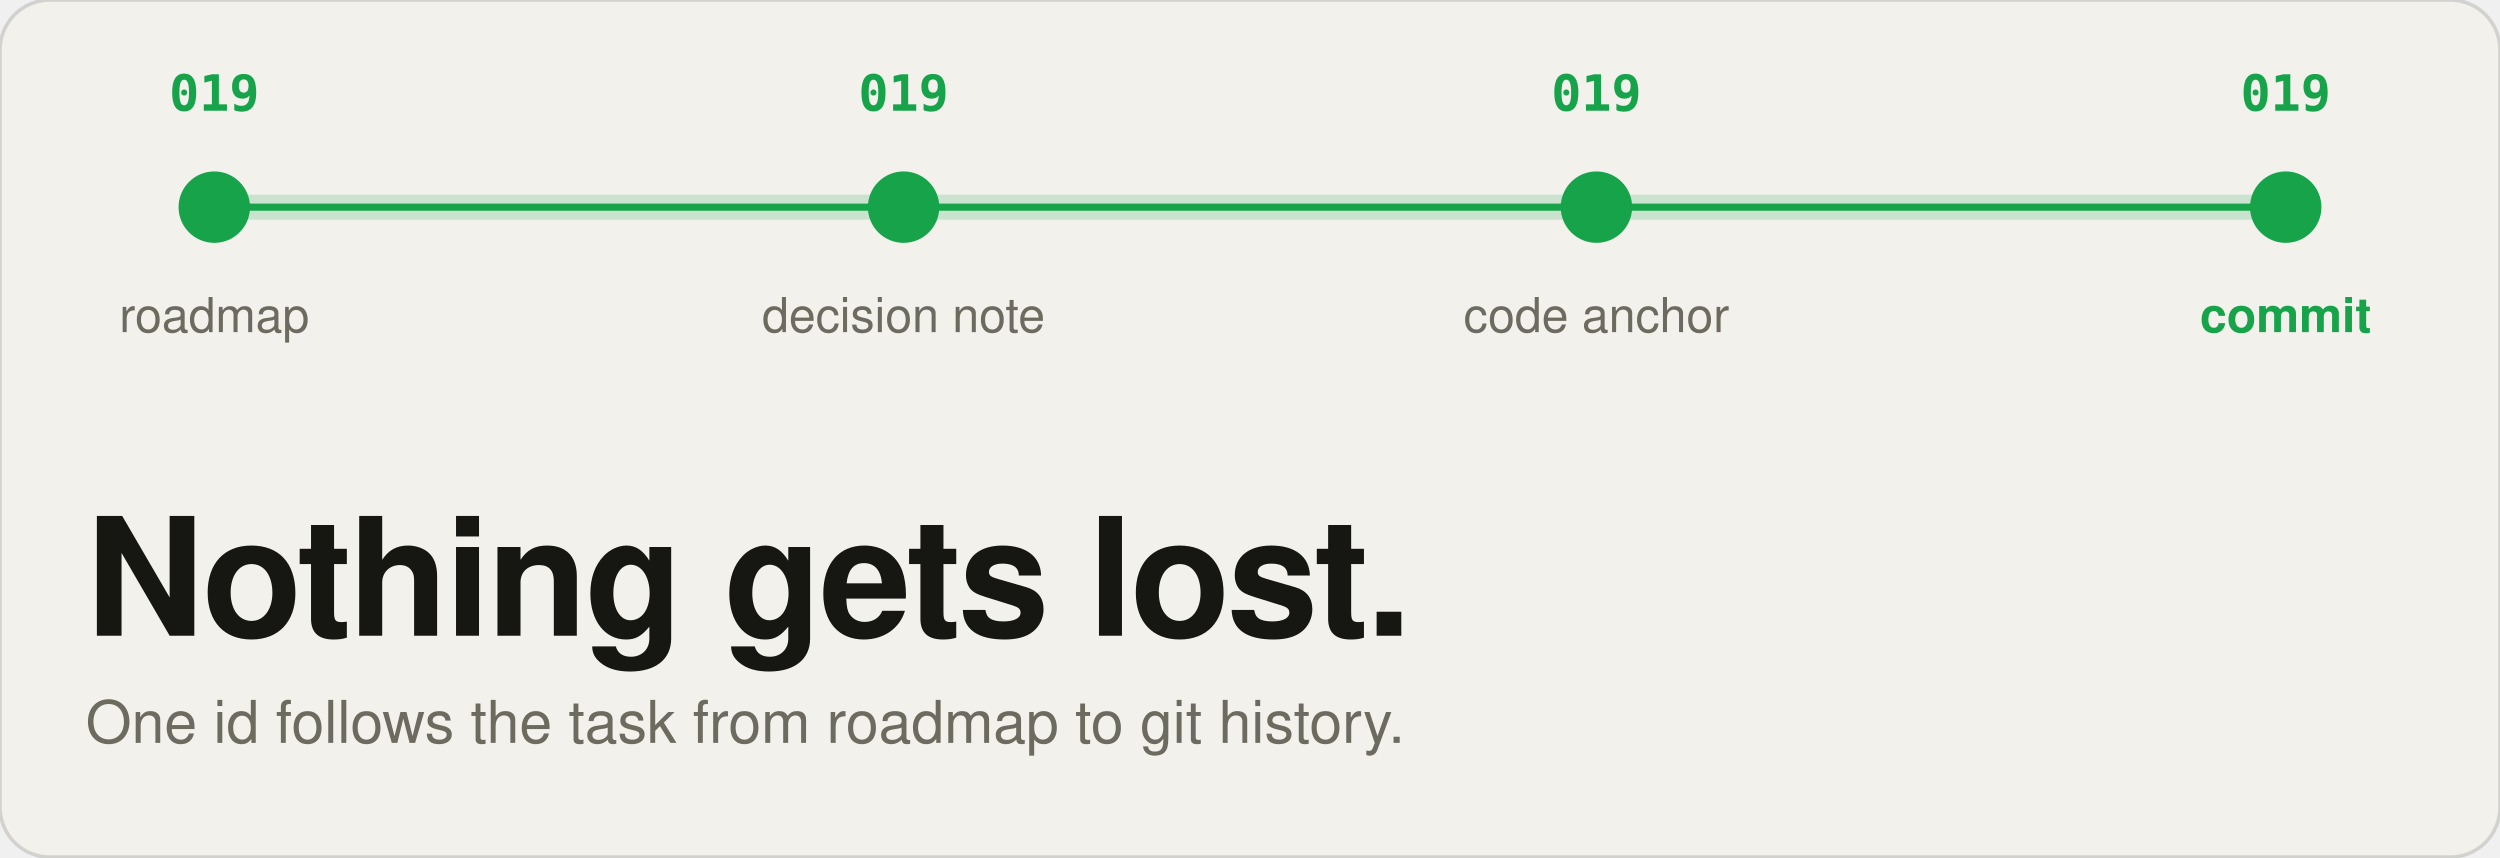
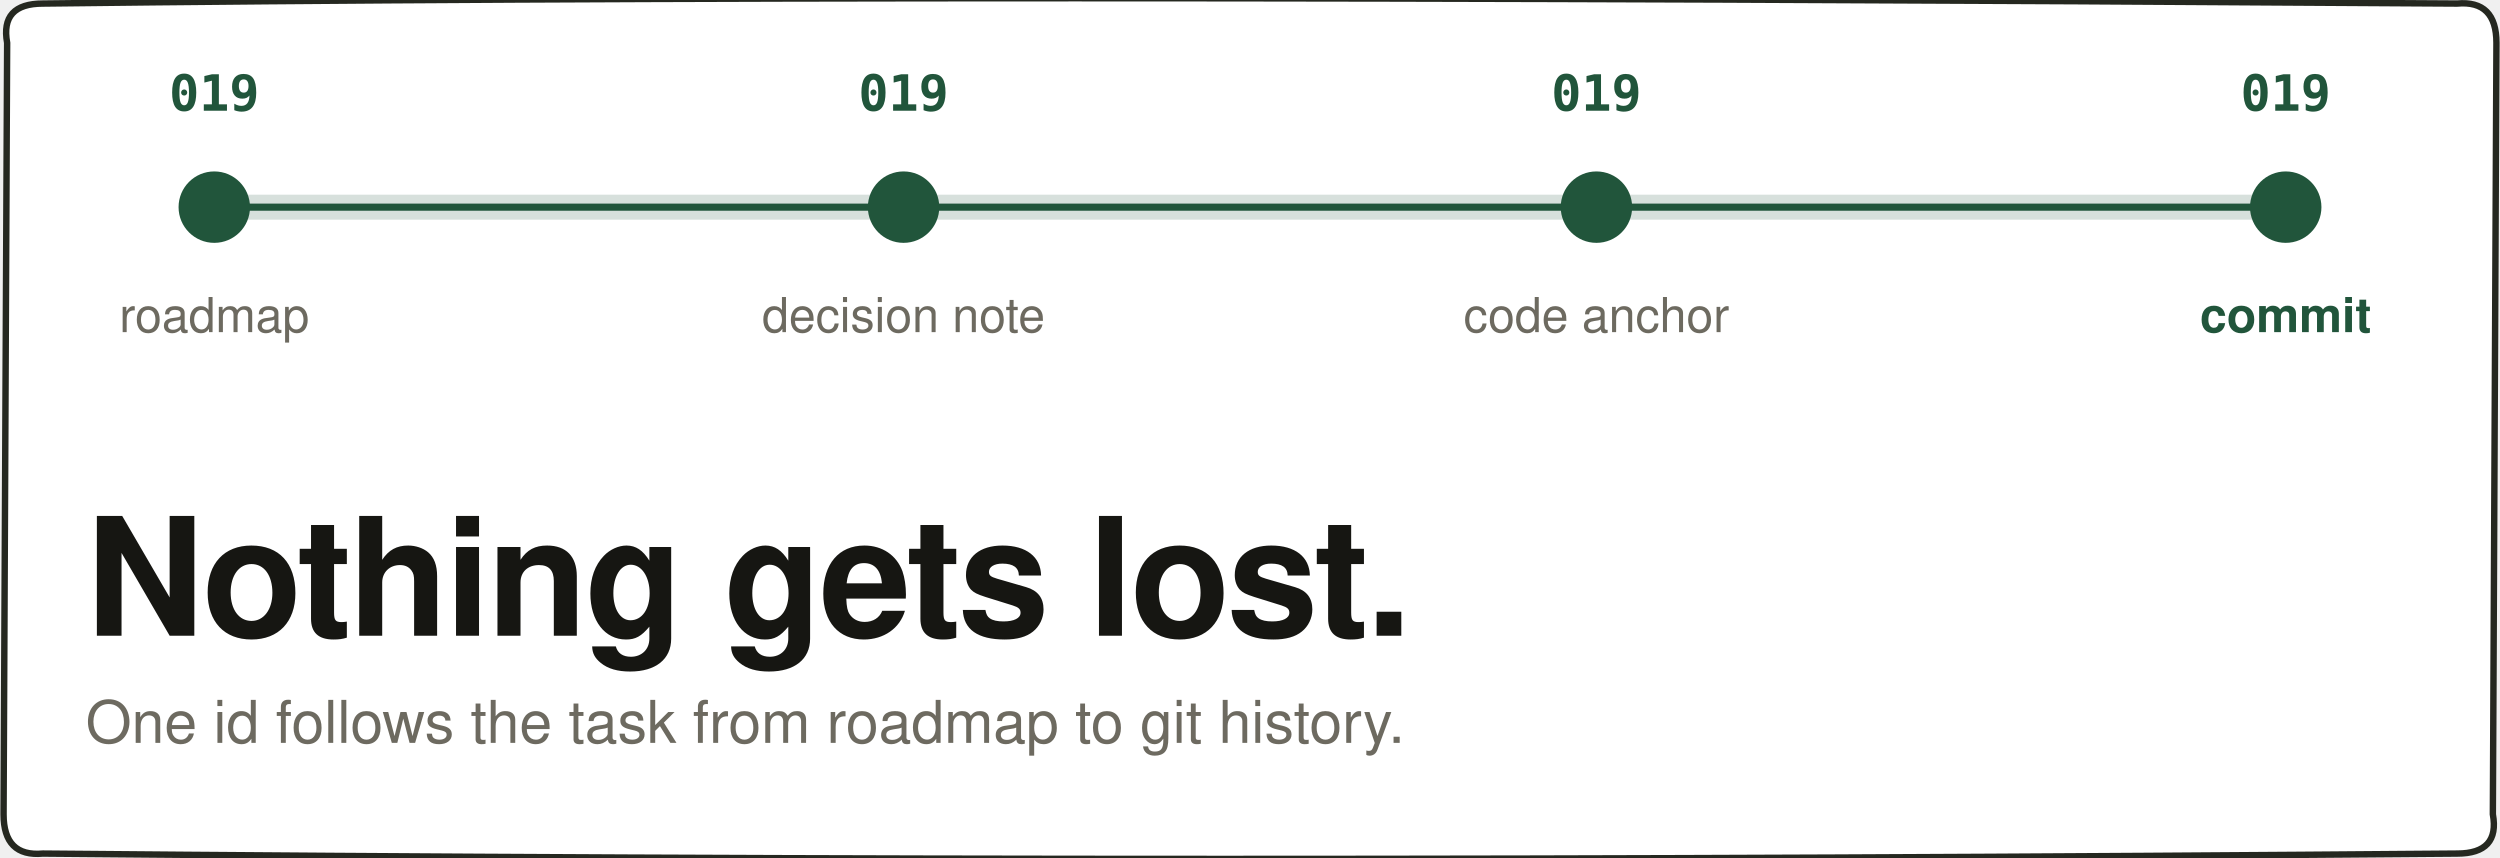
<svg xmlns="http://www.w3.org/2000/svg" viewBox="0 0 700 240" font-family="-apple-system,BlinkMacSystemFont,'Segoe UI',Helvetica,Arial,sans-serif" role="img" aria-label="One task id travels a single trail through four checkpoints">
-   <style>.bg{fill:#f2f1ec}.bg{stroke:rgba(20,20,19,.14)}.ink{fill:#161612}.mut{fill:#6d6a60}.tr{stroke:#16a34a}.nd{fill:#16a34a}.id{fill:#16a34a}@media(prefers-color-scheme:dark){.bg{fill:#141413}.bg{stroke:#30363d}.ink{fill:#ffffff}.mut{fill:#b9b9b1}.tr{stroke:#22c55e}.nd{fill:#22c55e}.id{fill:#22c55e}}</style>
-   <rect class="bg" width="700" height="240" rx="14" />
+   <style>.bg{fill:#f2f1ec}.bg{stroke:rgba(20,20,19,.14)}.ink{fill:#161612}.mut{fill:#6d6a60}.tr{stroke:#21553b}.nd{fill:#21553b}.id{fill:#21553b}@media(prefers-color-scheme:dark){.bg{fill:#141413}.bg{stroke:#30363d}.ink{fill:#ffffff}.mut{fill:#b9b9b1}.tr{stroke:#9ec8ac}.nd{fill:#9ec8ac}.id{fill:#9ec8ac}}.card,.bg{fill:#fff}.ink-frame{stroke:#252820;stroke-width:1.8;stroke-linecap:round;stroke-linejoin:round}text{font-kerning:normal;text-rendering:optimizeLegibility}@media(prefers-color-scheme:dark){.card,.bg{fill:#191c1b}.ink-frame{stroke:#eee9de}}</style>
+   <path class="bg ink-frame" d="M12 1 Q252 -2 688 1 Q699 0 699 12 L698 228 Q700 239 688 239 Q336 242 12 239 Q1 240 1 228 L2 12 Q0 1 12 1Z" />
  <line class="tr" x1="60" x2="640" y1="58" y2="58" stroke-width="7" opacity=".18" stroke-linecap="round" />
  <line class="tr" x1="60" x2="640" y1="58" y2="58" stroke-width="2" stroke-linecap="round" />
  <text class="id" x="60" y="31" font-size="14" font-weight="700" text-anchor="middle" font-family="ui-monospace,SFMono-Regular,Menlo,Consolas,monospace">019</text>
  <circle class="nd" cx="60" cy="58" r="10" />
  <text class="mut" x="60" y="93" font-size="13.5" text-anchor="middle">roadmap</text>
  <text class="id" x="253" y="31" font-size="14" font-weight="700" text-anchor="middle" font-family="ui-monospace,SFMono-Regular,Menlo,Consolas,monospace">019</text>
  <circle class="nd" cx="253" cy="58" r="10" />
  <text class="mut" x="253" y="93" font-size="13.5" text-anchor="middle">decision note</text>
  <text class="id" x="447" y="31" font-size="14" font-weight="700" text-anchor="middle" font-family="ui-monospace,SFMono-Regular,Menlo,Consolas,monospace">019</text>
  <circle class="nd" cx="447" cy="58" r="10" />
  <text class="mut" x="447" y="93" font-size="13.5" text-anchor="middle">code anchor</text>
  <text class="id" x="640" y="31" font-size="14" font-weight="700" text-anchor="middle" font-family="ui-monospace,SFMono-Regular,Menlo,Consolas,monospace">019</text>
  <circle class="nd" cx="640" cy="58" r="10" />
  <text class="id" x="640" y="93" font-size="13.5" text-anchor="middle" font-weight="700">commit</text>
  <text class="ink" x="24" y="178" font-size="46" font-weight="800" letter-spacing="-1">Nothing gets lost.</text>
  <text class="mut" x="24" y="208" font-size="16.5">One id follows the task from roadmap to git history.</text>
</svg>
